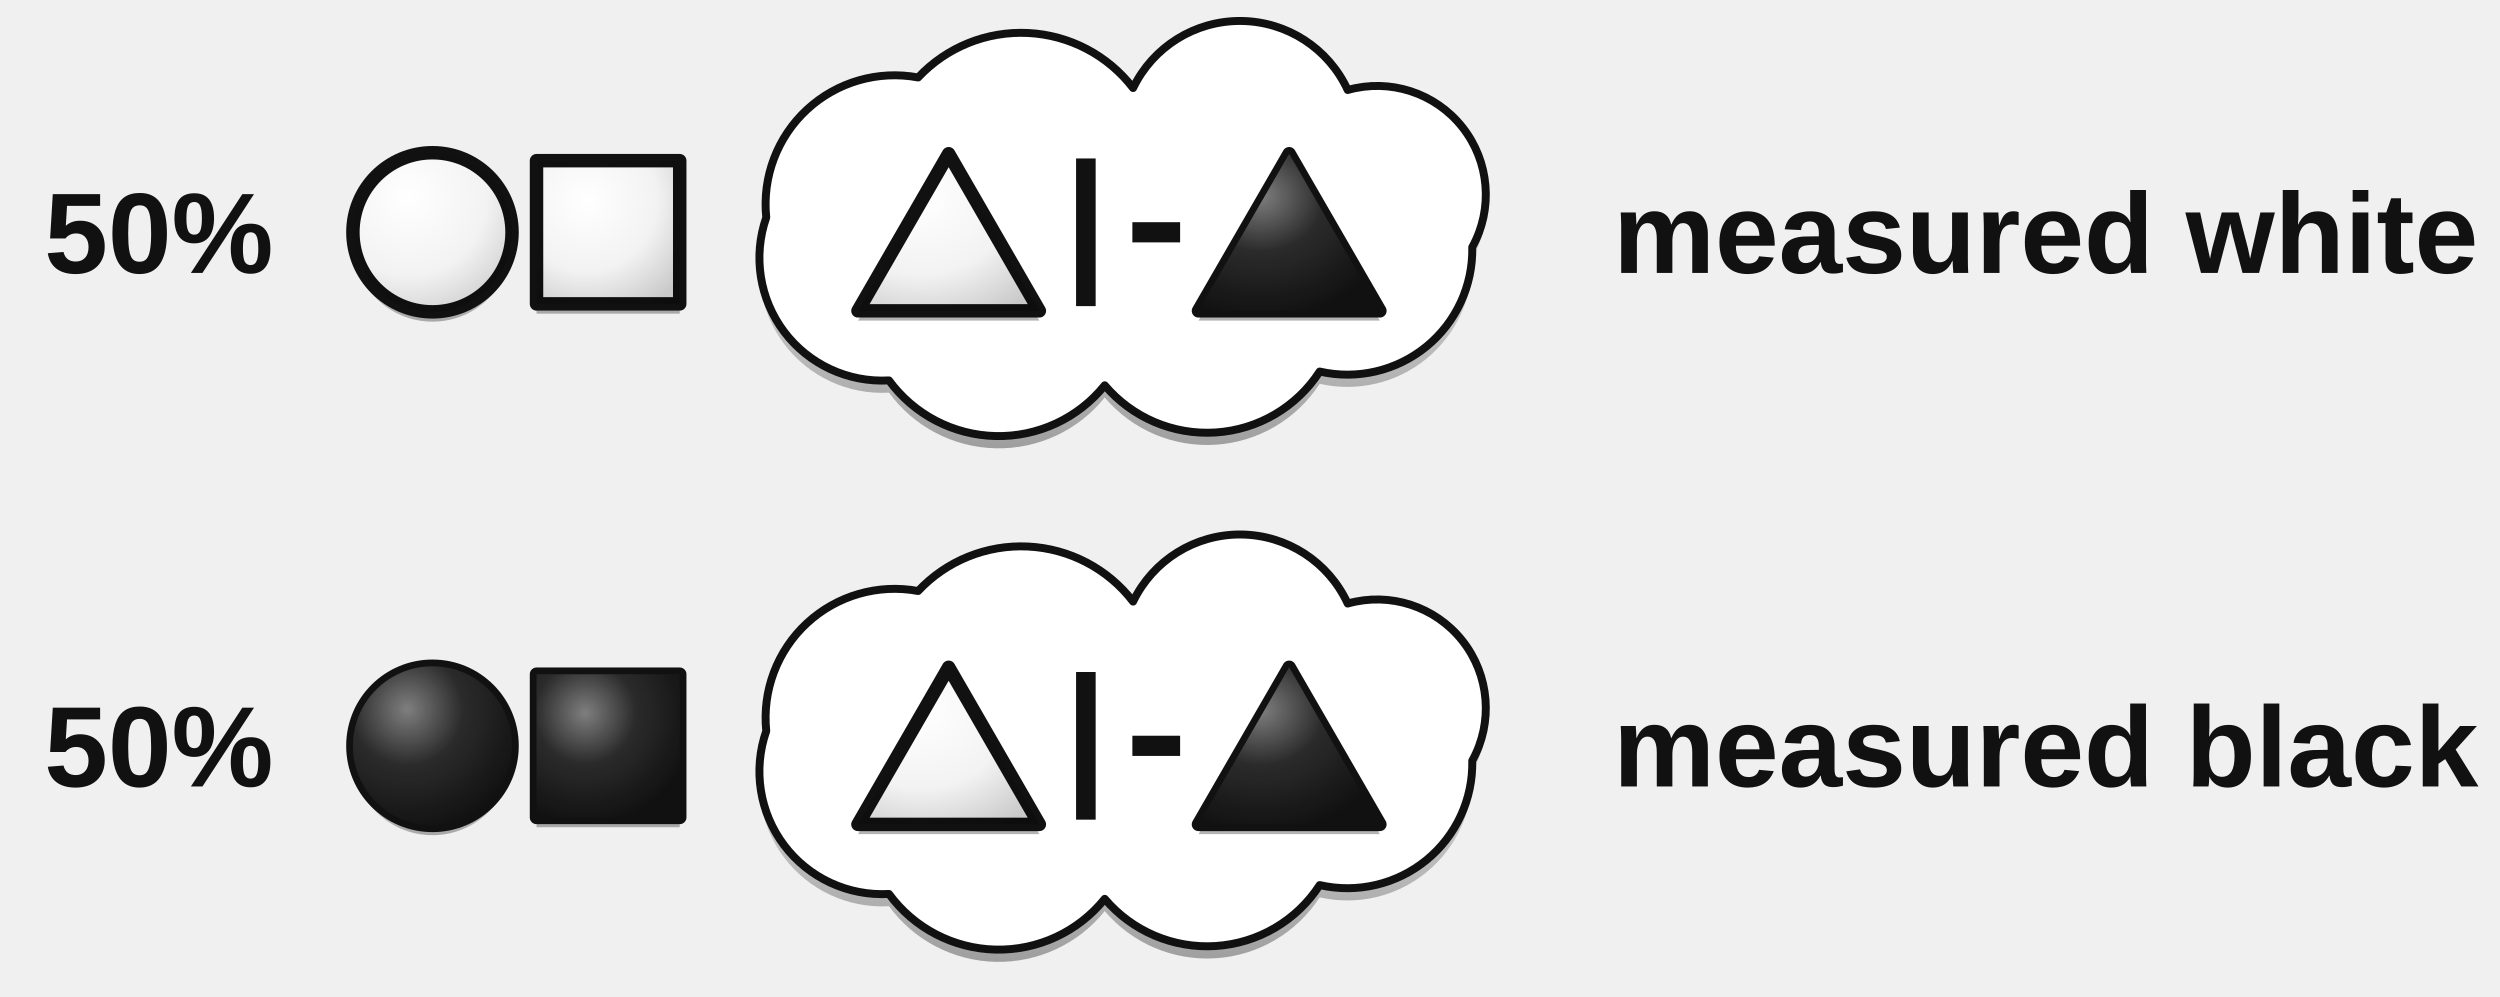
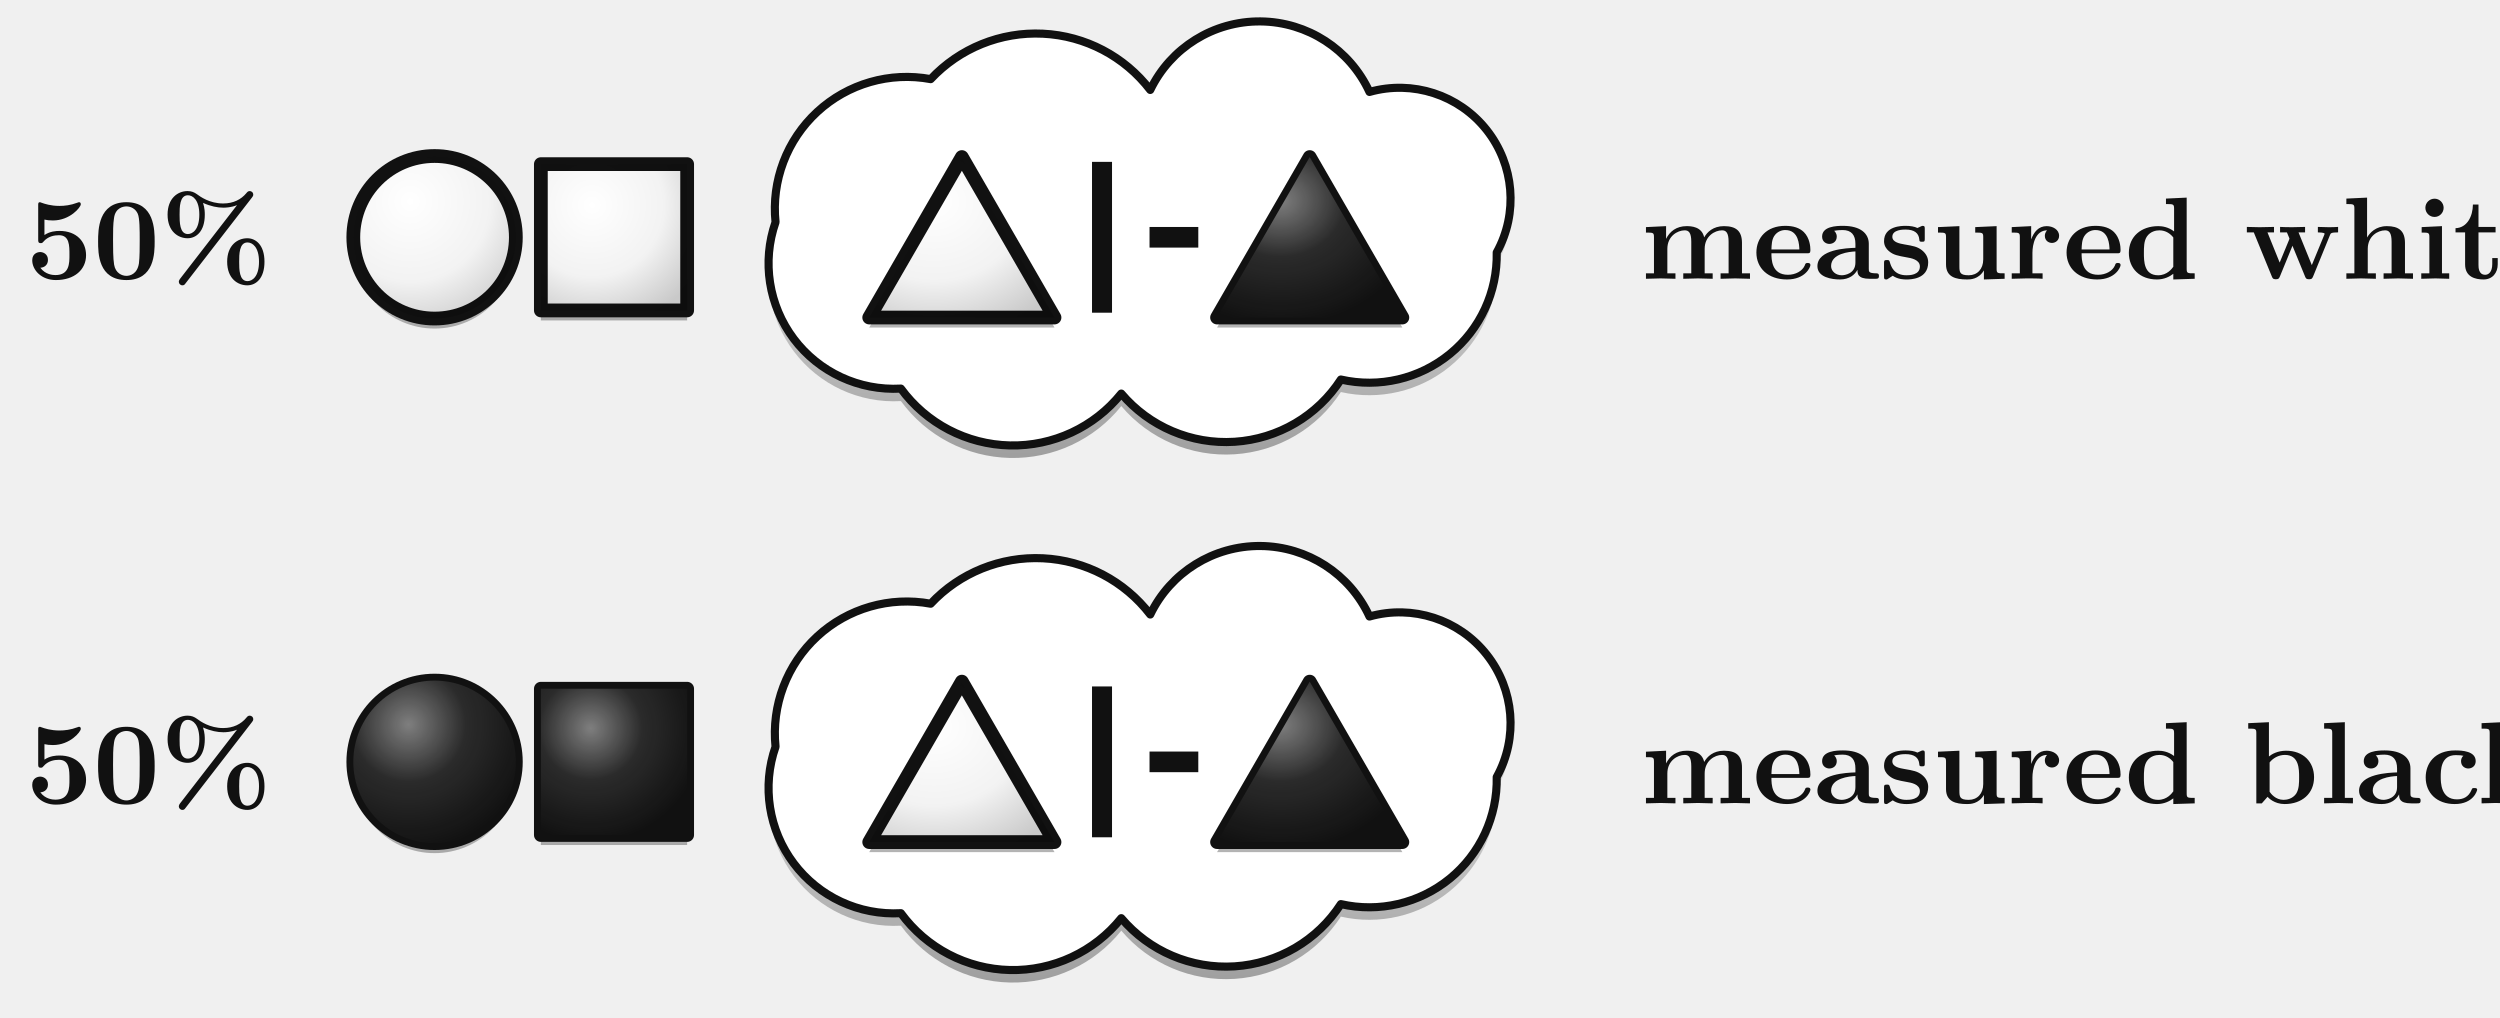
- <svg xmlns="http://www.w3.org/2000/svg" viewBox="-5 -3 408.489 162.82" width="408.489" height="162.82" shape-rendering="geometricPrecision">
+ <svg xmlns="http://www.w3.org/2000/svg" viewBox="-5 -3 399.891 162.82" width="399.891" height="162.82" shape-rendering="geometricPrecision">
  <defs>
    <linearGradient id="ms-pipe" x1="0" y1="0" x2="1" y2="0">
      <stop offset="0%" stop-color="#a9a9a9" />
      <stop offset="32%" stop-color="#e9e9e9" />
      <stop offset="62%" stop-color="#d9d9d9" />
      <stop offset="100%" stop-color="#989898" />
    </linearGradient>
    <linearGradient id="ms-gate" x1="0" y1="0" x2="0" y2="1">
      <stop offset="0%" stop-color="#f4f4f4" />
      <stop offset="100%" stop-color="#d2d2d2" />
    </linearGradient>
    <linearGradient id="ms-shadow" x1="0" y1="0" x2="0" y2="1">
      <stop offset="0%" stop-color="#000000" stop-opacity="0" />
      <stop offset="55%" stop-color="#000000" stop-opacity="0.119" />
      <stop offset="100%" stop-color="#000000" stop-opacity="0.34" />
    </linearGradient>
    <linearGradient id="ms-qubit-shadow" x1="0" y1="0" x2="0" y2="1">
      <stop offset="0%" stop-color="#000000" stop-opacity="0" />
      <stop offset="55%" stop-color="#000000" stop-opacity="0.105" />
      <stop offset="100%" stop-color="#000000" stop-opacity="0.3" />
    </linearGradient>
    <radialGradient id="ms-qubit-lit" cx="0.34" cy="0.27" r="0.78">
      <stop offset="0%" stop-color="#ffffff" stop-opacity="0.46" />
      <stop offset="45%" stop-color="#ffffff" stop-opacity="0.11" />
      <stop offset="100%" stop-color="#ffffff" stop-opacity="0" />
    </radialGradient>
    <radialGradient id="ms-qubit-dim" cx="0.35" cy="0.28" r="0.85">
      <stop offset="0%" stop-color="#000000" stop-opacity="0" />
      <stop offset="58%" stop-color="#000000" stop-opacity="0.05" />
      <stop offset="100%" stop-color="#000000" stop-opacity="0.21" />
    </radialGradient>
  </defs>
  <g>
-     <text x="39.664" y="41.594" text-anchor="end" font-family="ui-sans-serif, system-ui, -apple-system, 'Helvetica Neue', Arial, sans-serif" font-size="18.7" font-weight="600" fill="#111111">50%</text>
-     <text x="258.586" y="41.594" text-anchor="start" font-family="ui-sans-serif, system-ui, -apple-system, 'Helvetica Neue', Arial, sans-serif" font-size="18.7" font-weight="600" fill="#111111">measured white</text>
-     <g transform="translate(65.664 34.955)">
+     <text x="38.514" y="41.594" text-anchor="end" font-family="'Latin Modern Roman', 'CMU Serif', 'Computer Modern', 'Latin Modern Roman 10', 'Times New Roman', Times, serif" font-size="18.7" font-weight="600" fill="#111111">50%</text>
+     <text x="257.436" y="41.594" text-anchor="start" font-family="'Latin Modern Roman', 'CMU Serif', 'Computer Modern', 'Latin Modern Roman 10', 'Times New Roman', Times, serif" font-size="18.7" font-weight="600" fill="#111111">measured white</text>
+     <g transform="translate(64.514 34.955)">
      <g transform="translate(0 1.6)">
        <path d="M-13 0A13 13 0 1 0 13 0A13 13 0 1 0 -13 0Z" fill="url(#ms-qubit-shadow)" stroke="none" />
      </g>
      <path d="M-13 0A13 13 0 1 0 13 0A13 13 0 1 0 -13 0Z" fill="#ffffff" stroke="#111111" stroke-width="2.2" stroke-linejoin="round" />
      <path d="M-13 0A13 13 0 1 0 13 0A13 13 0 1 0 -13 0Z" fill="url(#ms-qubit-dim)" stroke="none" />
    </g>
-     <g transform="translate(94.364 34.955)">
+     <g transform="translate(93.214 34.955)">
      <g transform="translate(0 1.6)">
        <path d="M-11.7 -11.7L11.7 -11.7L11.7 11.7L-11.7 11.7Z" fill="url(#ms-qubit-shadow)" stroke="none" />
      </g>
      <path d="M-11.7 -11.7L11.7 -11.7L11.7 11.7L-11.7 11.7Z" fill="#ffffff" stroke="#111111" stroke-width="2.2" stroke-linejoin="round" />
      <path d="M-11.7 -11.7L11.7 -11.7L11.7 11.7L-11.7 11.7Z" fill="url(#ms-qubit-dim)" stroke="none" />
    </g>
    <g transform="translate(0 2)">
-       <path d="M145.019 9.657A23.056 23.056 0 0 1 180.141 11.386A19.383 19.383 0 0 1 215.208 11.706A17.756 17.756 0 0 1 235.561 37.386A20.399 20.399 0 0 1 210.631 57.708A21.919 21.919 0 0 1 175.508 59.956A22.223 22.223 0 0 1 140.254 59.159A20.054 20.054 0 0 1 120.202 32.536A21.079 21.079 0 0 1 145.019 9.657Z" fill="url(#ms-shadow)" stroke="none" />
+       <path d="M143.869 9.657A23.056 23.056 0 0 1 178.991 11.386A19.383 19.383 0 0 1 214.057 11.706A17.756 17.756 0 0 1 234.41 37.386A20.399 20.399 0 0 1 209.481 57.708A21.919 21.919 0 0 1 174.358 59.956A22.223 22.223 0 0 1 139.104 59.159A20.054 20.054 0 0 1 119.052 32.536A21.079 21.079 0 0 1 143.869 9.657Z" fill="url(#ms-shadow)" stroke="none" />
    </g>
-     <path d="M145.019 9.657A23.056 23.056 0 0 1 180.141 11.386A19.383 19.383 0 0 1 215.208 11.706A17.756 17.756 0 0 1 235.561 37.386A20.399 20.399 0 0 1 210.631 57.708A21.919 21.919 0 0 1 175.508 59.956A22.223 22.223 0 0 1 140.254 59.159A20.054 20.054 0 0 1 120.202 32.536A21.079 21.079 0 0 1 145.019 9.657Z" fill="#ffffff" stroke="#111111" stroke-width="1.3" stroke-linejoin="round" />
-     <g transform="translate(150.005 34.955)">
+     <path d="M143.869 9.657A23.056 23.056 0 0 1 178.991 11.386A19.383 19.383 0 0 1 214.057 11.706A17.756 17.756 0 0 1 234.41 37.386A20.399 20.399 0 0 1 209.481 57.708A21.919 21.919 0 0 1 174.358 59.956A22.223 22.223 0 0 1 139.104 59.159A20.054 20.054 0 0 1 119.052 32.536A21.079 21.079 0 0 1 143.869 9.657Z" fill="#ffffff" stroke="#111111" stroke-width="1.3" stroke-linejoin="round" />
+     <g transform="translate(148.855 34.955)">
      <g transform="translate(0 1.6)">
        <path d="M0 -12.834L14.82 12.834L-14.82 12.834Z" fill="url(#ms-qubit-shadow)" stroke="none" />
      </g>
      <path d="M0 -12.834L14.82 12.834L-14.82 12.834Z" fill="#ffffff" stroke="#111111" stroke-width="2.2" stroke-linejoin="round" />
      <path d="M0 -12.834L14.82 12.834L-14.82 12.834Z" fill="url(#ms-qubit-dim)" stroke="none" />
    </g>
-     <rect x="180.025" y="33.305" width="7.8" height="3.3" fill="#111111" />
-     <g transform="translate(205.645 34.955)">
+     <rect x="178.875" y="33.305" width="7.8" height="3.3" fill="#111111" />
+     <g transform="translate(204.495 34.955)">
      <g transform="translate(0 1.6)">
        <path d="M0 -12.834L14.82 12.834L-14.82 12.834Z" fill="url(#ms-qubit-shadow)" stroke="none" />
      </g>
      <path d="M0 -12.834L14.82 12.834L-14.82 12.834Z" fill="#111111" stroke="#111111" stroke-width="2.2" stroke-linejoin="round" />
      <path d="M0 -12.834L14.82 12.834L-14.82 12.834Z" fill="url(#ms-qubit-lit)" stroke="none" />
    </g>
-     <rect x="170.825" y="22.891" width="3.2" height="24.128" fill="#111111" />
-     <text x="39.664" y="125.504" text-anchor="end" font-family="ui-sans-serif, system-ui, -apple-system, 'Helvetica Neue', Arial, sans-serif" font-size="18.7" font-weight="600" fill="#111111">50%</text>
-     <text x="258.586" y="125.504" text-anchor="start" font-family="ui-sans-serif, system-ui, -apple-system, 'Helvetica Neue', Arial, sans-serif" font-size="18.7" font-weight="600" fill="#111111">measured black</text>
-     <g transform="translate(65.664 118.865)">
+     <rect x="169.675" y="22.891" width="3.2" height="24.128" fill="#111111" />
+     <text x="38.514" y="125.504" text-anchor="end" font-family="'Latin Modern Roman', 'CMU Serif', 'Computer Modern', 'Latin Modern Roman 10', 'Times New Roman', Times, serif" font-size="18.7" font-weight="600" fill="#111111">50%</text>
+     <text x="257.436" y="125.504" text-anchor="start" font-family="'Latin Modern Roman', 'CMU Serif', 'Computer Modern', 'Latin Modern Roman 10', 'Times New Roman', Times, serif" font-size="18.7" font-weight="600" fill="#111111">measured black</text>
+     <g transform="translate(64.514 118.865)">
      <g transform="translate(0 1.6)">
        <path d="M-13 0A13 13 0 1 0 13 0A13 13 0 1 0 -13 0Z" fill="url(#ms-qubit-shadow)" stroke="none" />
      </g>
      <path d="M-13 0A13 13 0 1 0 13 0A13 13 0 1 0 -13 0Z" fill="#111111" stroke="#111111" stroke-width="2.2" stroke-linejoin="round" />
      <path d="M-13 0A13 13 0 1 0 13 0A13 13 0 1 0 -13 0Z" fill="url(#ms-qubit-lit)" stroke="none" />
    </g>
-     <g transform="translate(94.364 118.865)">
+     <g transform="translate(93.214 118.865)">
      <g transform="translate(0 1.6)">
        <path d="M-11.7 -11.7L11.7 -11.7L11.7 11.7L-11.7 11.7Z" fill="url(#ms-qubit-shadow)" stroke="none" />
      </g>
      <path d="M-11.7 -11.7L11.7 -11.7L11.7 11.7L-11.7 11.7Z" fill="#111111" stroke="#111111" stroke-width="2.2" stroke-linejoin="round" />
      <path d="M-11.7 -11.7L11.7 -11.7L11.7 11.7L-11.7 11.7Z" fill="url(#ms-qubit-lit)" stroke="none" />
    </g>
    <g transform="translate(0 2)">
-       <path d="M145.019 93.568A23.056 23.056 0 0 1 180.141 95.296A19.383 19.383 0 0 1 215.208 95.616A17.756 17.756 0 0 1 235.561 121.296A20.399 20.399 0 0 1 210.631 141.619A21.919 21.919 0 0 1 175.508 143.866A22.223 22.223 0 0 1 140.254 143.07A20.054 20.054 0 0 1 120.202 116.446A21.079 21.079 0 0 1 145.019 93.568Z" fill="url(#ms-shadow)" stroke="none" />
+       <path d="M143.869 93.568A23.056 23.056 0 0 1 178.991 95.296A19.383 19.383 0 0 1 214.057 95.616A17.756 17.756 0 0 1 234.41 121.296A20.399 20.399 0 0 1 209.481 141.619A21.919 21.919 0 0 1 174.358 143.866A22.223 22.223 0 0 1 139.104 143.07A20.054 20.054 0 0 1 119.052 116.446A21.079 21.079 0 0 1 143.869 93.568Z" fill="url(#ms-shadow)" stroke="none" />
    </g>
-     <path d="M145.019 93.568A23.056 23.056 0 0 1 180.141 95.296A19.383 19.383 0 0 1 215.208 95.616A17.756 17.756 0 0 1 235.561 121.296A20.399 20.399 0 0 1 210.631 141.619A21.919 21.919 0 0 1 175.508 143.866A22.223 22.223 0 0 1 140.254 143.07A20.054 20.054 0 0 1 120.202 116.446A21.079 21.079 0 0 1 145.019 93.568Z" fill="#ffffff" stroke="#111111" stroke-width="1.3" stroke-linejoin="round" />
-     <g transform="translate(150.005 118.865)">
+     <path d="M143.869 93.568A23.056 23.056 0 0 1 178.991 95.296A19.383 19.383 0 0 1 214.057 95.616A17.756 17.756 0 0 1 234.41 121.296A20.399 20.399 0 0 1 209.481 141.619A21.919 21.919 0 0 1 174.358 143.866A22.223 22.223 0 0 1 139.104 143.07A20.054 20.054 0 0 1 119.052 116.446A21.079 21.079 0 0 1 143.869 93.568Z" fill="#ffffff" stroke="#111111" stroke-width="1.3" stroke-linejoin="round" />
+     <g transform="translate(148.855 118.865)">
      <g transform="translate(0 1.6)">
        <path d="M0 -12.834L14.82 12.834L-14.82 12.834Z" fill="url(#ms-qubit-shadow)" stroke="none" />
      </g>
      <path d="M0 -12.834L14.82 12.834L-14.82 12.834Z" fill="#ffffff" stroke="#111111" stroke-width="2.2" stroke-linejoin="round" />
      <path d="M0 -12.834L14.82 12.834L-14.82 12.834Z" fill="url(#ms-qubit-dim)" stroke="none" />
    </g>
-     <rect x="180.025" y="117.215" width="7.8" height="3.3" fill="#111111" />
-     <g transform="translate(205.645 118.865)">
+     <rect x="178.875" y="117.215" width="7.8" height="3.3" fill="#111111" />
+     <g transform="translate(204.495 118.865)">
      <g transform="translate(0 1.6)">
        <path d="M0 -12.834L14.82 12.834L-14.82 12.834Z" fill="url(#ms-qubit-shadow)" stroke="none" />
      </g>
      <path d="M0 -12.834L14.82 12.834L-14.82 12.834Z" fill="#111111" stroke="#111111" stroke-width="2.2" stroke-linejoin="round" />
      <path d="M0 -12.834L14.82 12.834L-14.82 12.834Z" fill="url(#ms-qubit-lit)" stroke="none" />
    </g>
-     <rect x="170.825" y="106.801" width="3.2" height="24.128" fill="#111111" />
+     <rect x="169.675" y="106.801" width="3.2" height="24.128" fill="#111111" />
  </g>
</svg>
